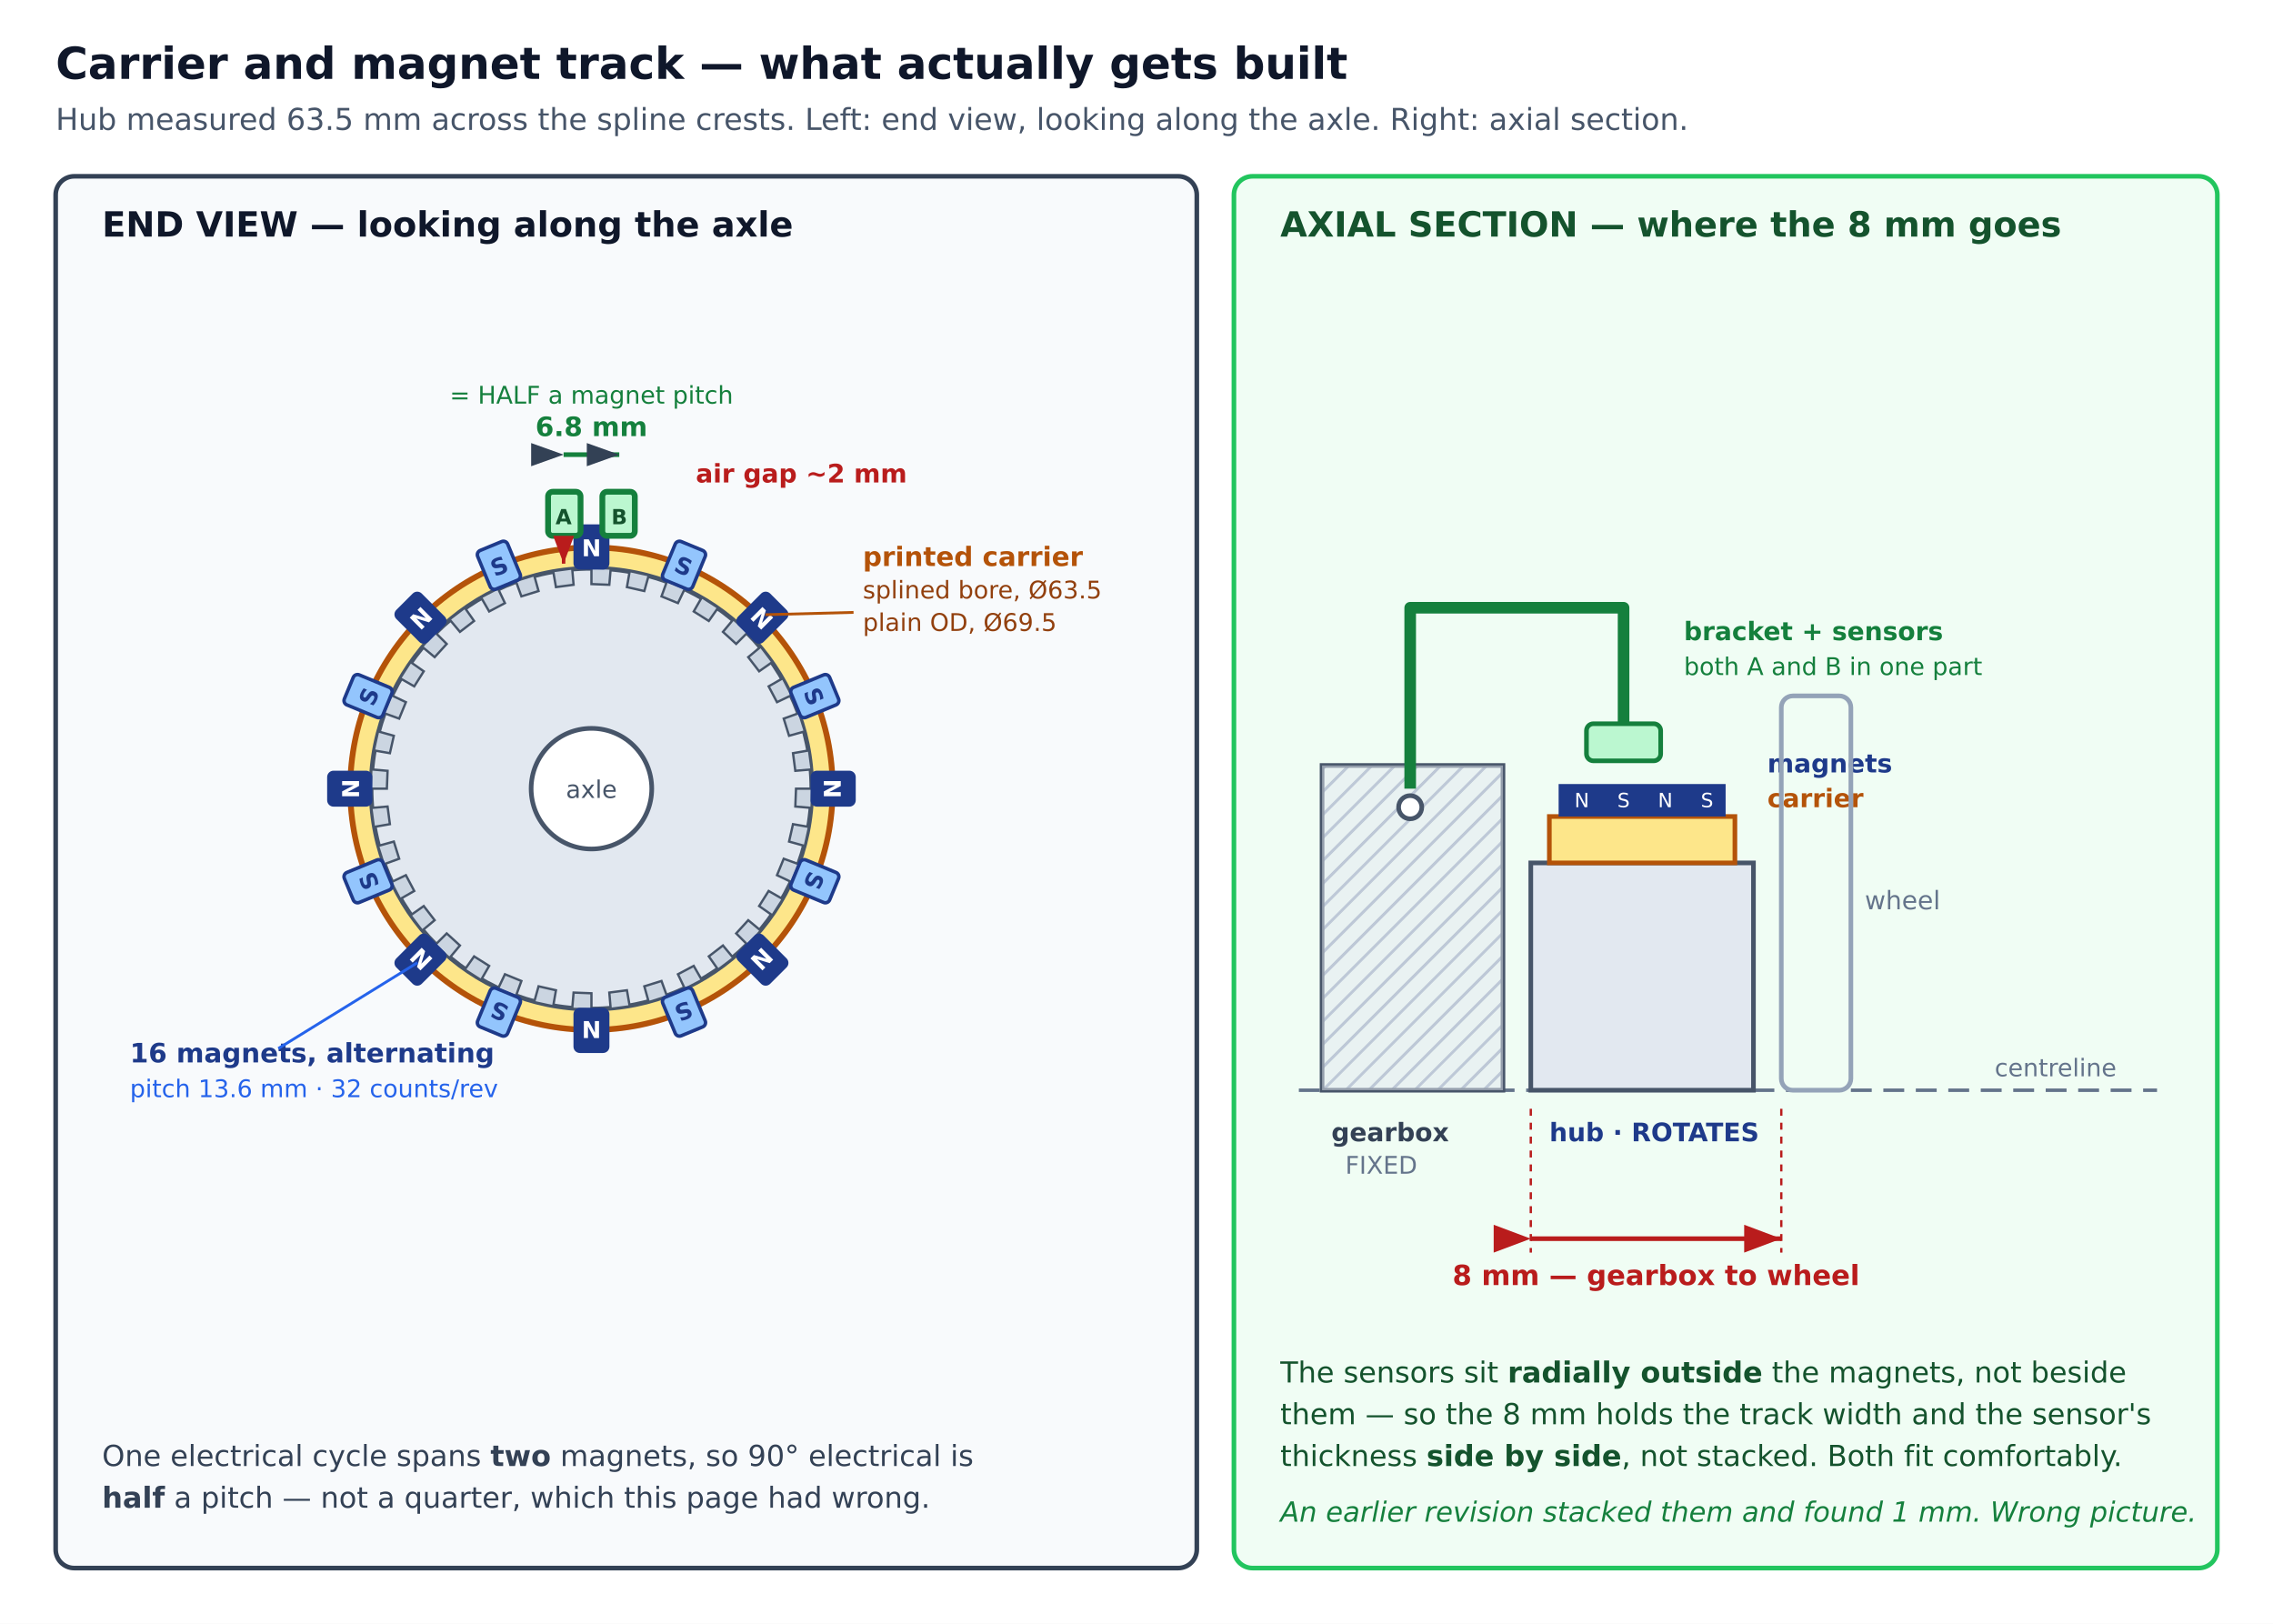
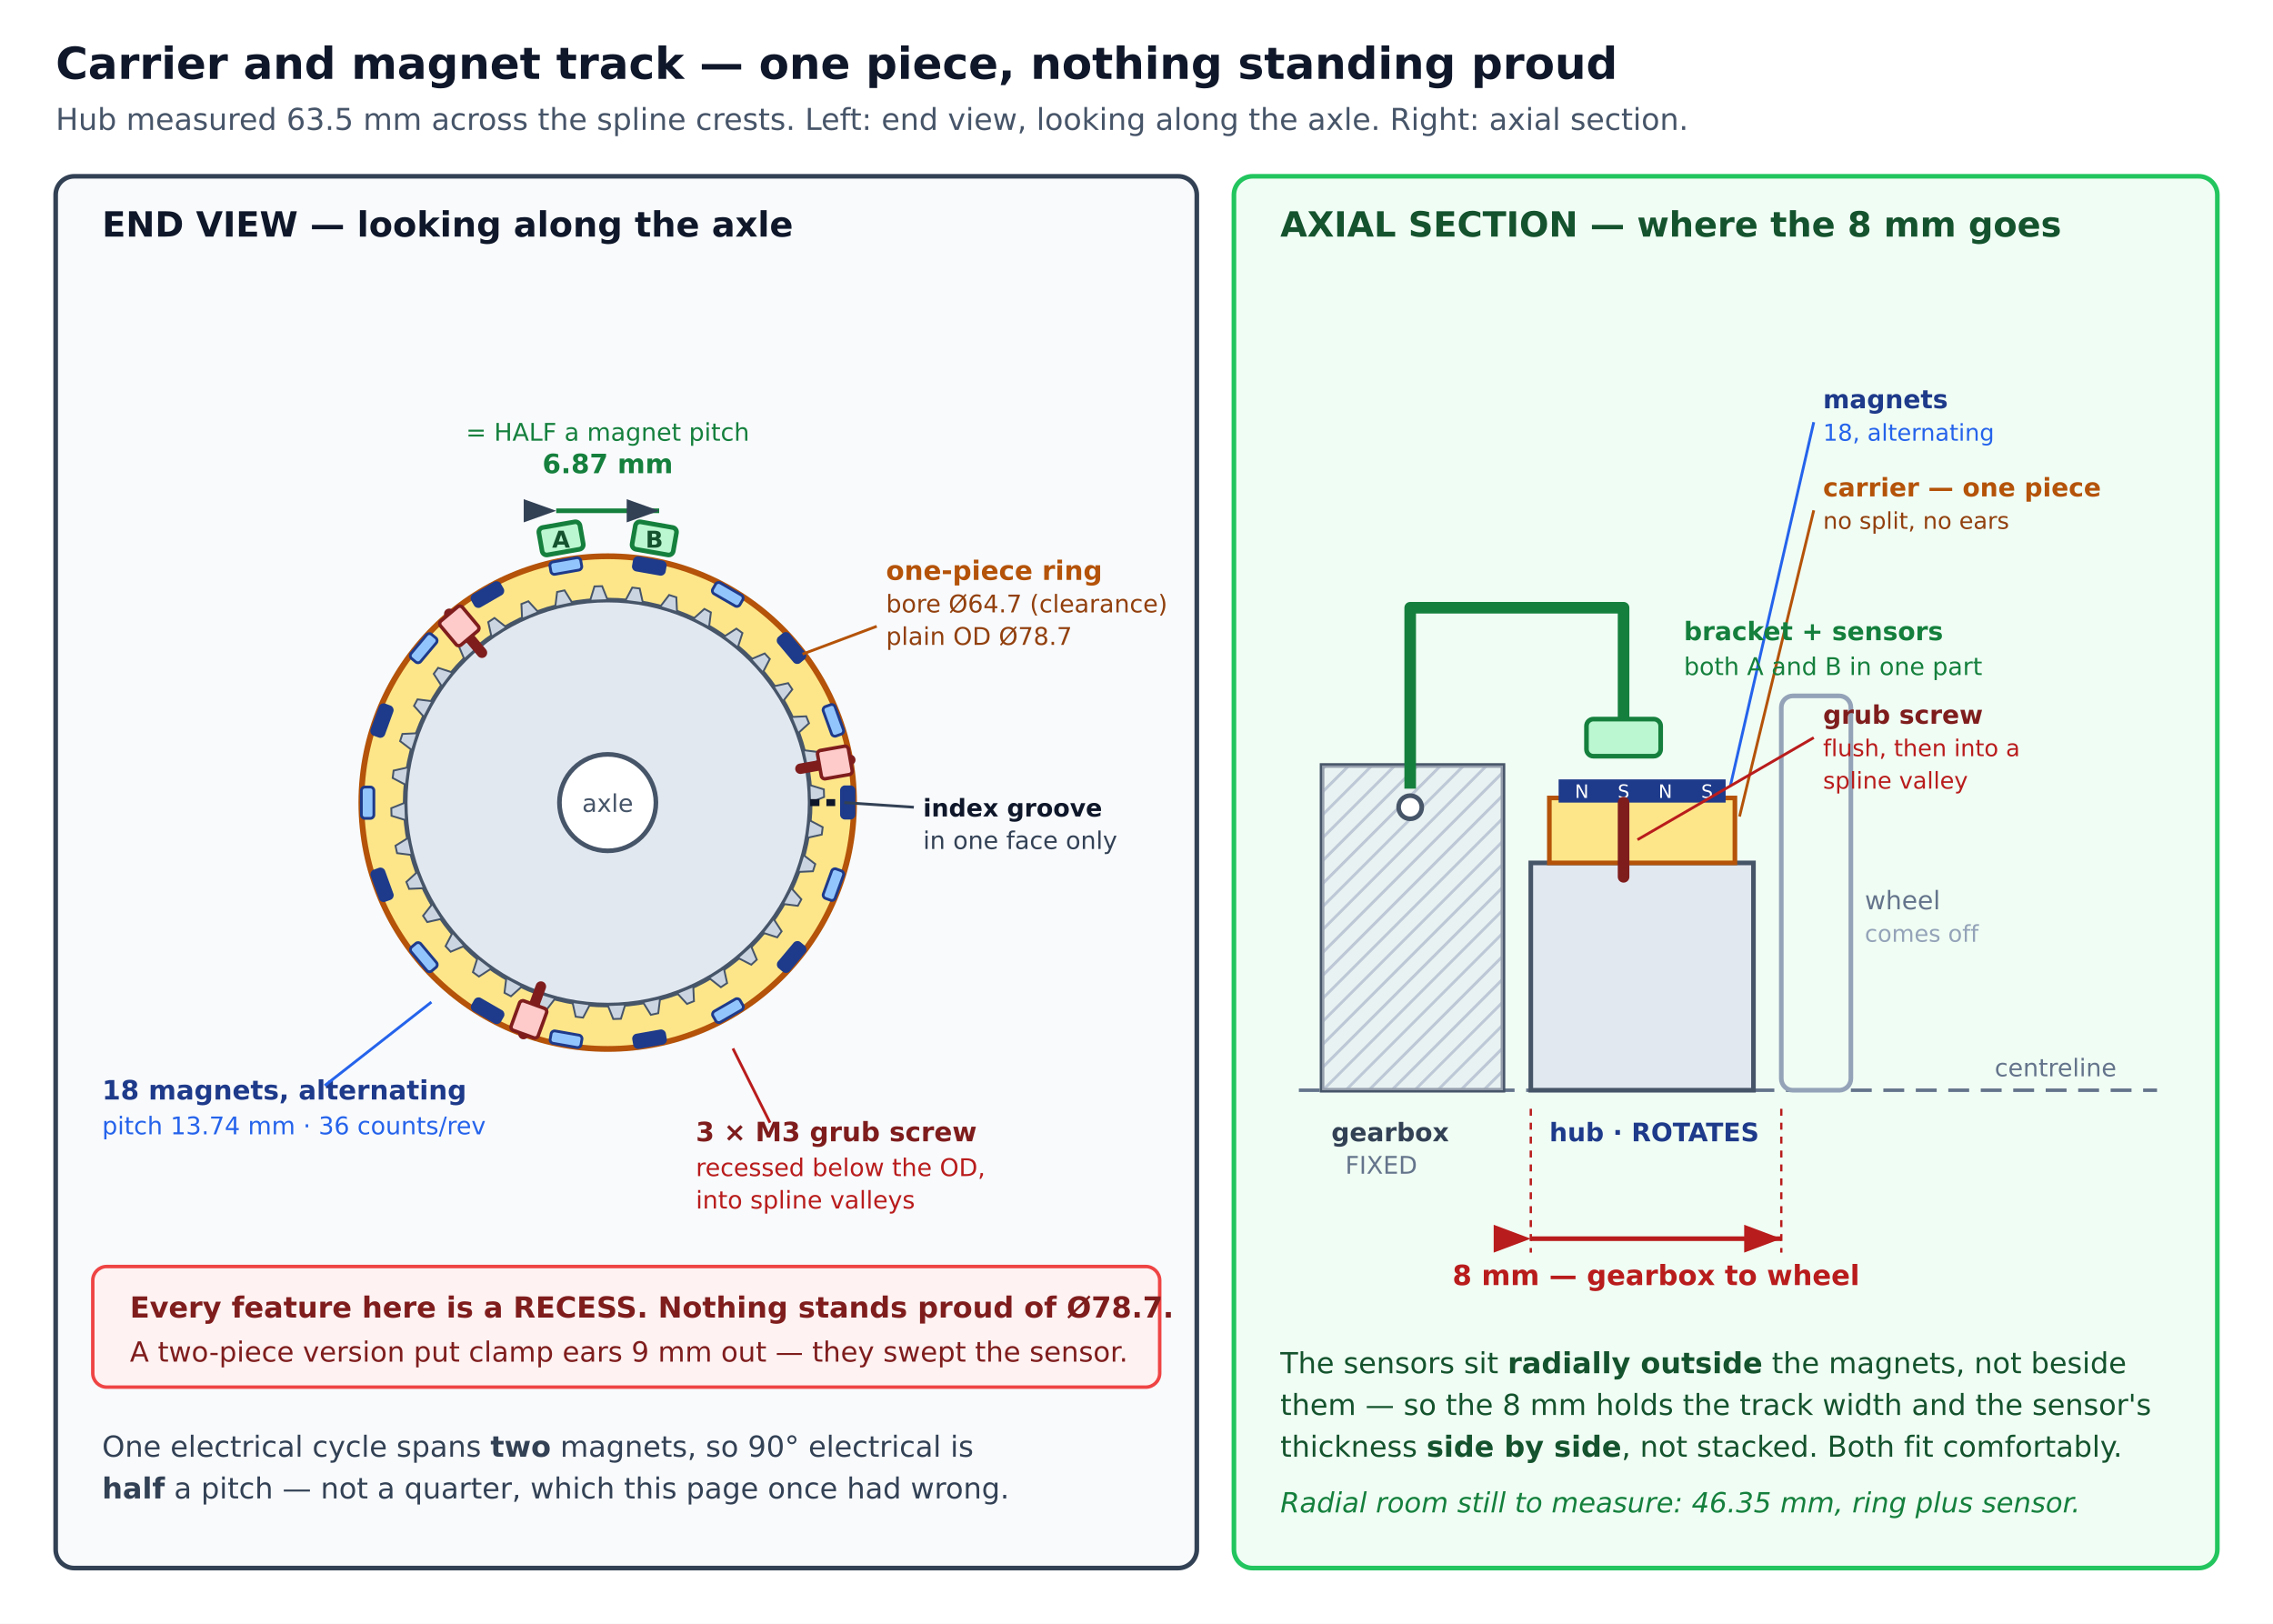
<svg xmlns="http://www.w3.org/2000/svg" viewBox="0 0 980 700" width="980" height="700" font-family="DejaVu Sans, Helvetica, Arial, sans-serif">
  <defs>
    <marker id="a" markerWidth="9" markerHeight="9" refX="8" refY="3" orient="auto">
      <path d="M0,0 L0,6 L8,3 z" fill="#b91c1c" />
    </marker>
    <marker id="g" markerWidth="8" markerHeight="8" refX="7" refY="2.5" orient="auto">
      <path d="M0,0 L0,5 L7,2.5 z" fill="#334155" />
    </marker>
    <pattern id="h" width="7" height="7" patternTransform="rotate(45)" patternUnits="userSpaceOnUse">
      <line x1="0" y1="0" x2="0" y2="7" stroke="#94a3b8" stroke-width="2.5" />
    </pattern>
  </defs>
  <rect width="980" height="700" fill="#ffffff" />
-   <text x="24" y="34" font-size="19" font-weight="bold" fill="#0f172a">Carrier and magnet track — what actually gets built</text>
+   <text x="24" y="34" font-size="19" font-weight="bold" fill="#0f172a">Carrier and magnet track — one piece, nothing standing proud</text>
  <text x="24" y="56" font-size="13" fill="#475569">Hub measured 63.5 mm across the spline crests. Left: end view, looking along the axle. Right: axial section.</text>
  <rect x="24" y="76" width="492" height="600" rx="8" fill="#f8fafc" stroke="#334155" stroke-width="2" />
  <text x="44" y="102" font-size="15" font-weight="bold" fill="#0f172a">END VIEW — looking along the axle</text>
-   <circle cx="255" cy="340" r="104" fill="#fde68a" stroke="#b45309" stroke-width="2.5" />
-   <circle cx="255" cy="340" r="95" fill="#e2e8f0" stroke="#475569" stroke-width="2" />
-   <path d="M343.2,340.0 L350.2,340.0 L349.9,348.3 L342.9,347.7 Z M341.9,355.3 L348.8,356.5 L347.0,364.7 L340.2,362.8 Z M337.9,370.2 L344.5,372.6 L341.3,380.3 L335.0,377.3 Z M331.4,384.1 L337.5,387.6 L333.0,394.6 L327.3,390.6 Z M322.6,396.7 L328.0,401.2 L322.4,407.4 L317.4,402.4 Z M311.7,407.6 L316.2,413.0 L309.6,418.0 L305.6,412.3 Z M299.1,416.4 L302.6,422.5 L295.3,426.3 L292.3,420.0 Z M285.2,422.9 L287.6,429.5 L279.7,432.0 L277.8,425.2 Z M270.3,426.9 L271.5,433.8 L263.3,434.9 L262.7,427.9 Z M255.0,428.2 L255.0,435.2 L246.7,434.9 L247.3,427.9 Z M239.7,426.9 L238.5,433.8 L230.3,432.0 L232.2,425.2 Z M224.8,422.9 L222.4,429.5 L214.7,426.3 L217.7,420.0 Z M210.9,416.4 L207.4,422.5 L200.4,418.0 L204.4,412.3 Z M198.3,407.6 L193.8,413.0 L187.6,407.4 L192.6,402.4 Z M187.4,396.7 L182.0,401.2 L177.0,394.6 L182.7,390.6 Z M178.6,384.1 L172.5,387.6 L168.7,380.3 L175.0,377.3 Z M172.1,370.2 L165.5,372.6 L163.0,364.7 L169.8,362.8 Z M168.1,355.3 L161.2,356.5 L160.1,348.3 L167.1,347.7 Z M166.8,340.0 L159.8,340.0 L160.1,331.7 L167.1,332.3 Z M168.1,324.7 L161.2,323.5 L163.0,315.3 L169.8,317.2 Z M172.1,309.8 L165.5,307.4 L168.7,299.7 L175.0,302.7 Z M178.6,295.9 L172.5,292.4 L177.0,285.4 L182.7,289.4 Z M187.4,283.3 L182.0,278.8 L187.6,272.6 L192.6,277.6 Z M198.3,272.4 L193.8,267.0 L200.4,262.0 L204.4,267.7 Z M210.9,263.6 L207.4,257.5 L214.7,253.7 L217.7,260.0 Z M224.8,257.1 L222.4,250.5 L230.3,248.0 L232.2,254.8 Z M239.7,253.1 L238.5,246.2 L246.7,245.1 L247.3,252.1 Z M255.0,251.8 L255.0,244.8 L263.3,245.1 L262.7,252.1 Z M270.3,253.1 L271.5,246.2 L279.7,248.0 L277.8,254.8 Z M285.2,257.1 L287.6,250.5 L295.3,253.7 L292.3,260.0 Z M299.1,263.6 L302.6,257.5 L309.6,262.0 L305.6,267.7 Z M311.7,272.4 L316.2,267.0 L322.4,272.6 L317.4,277.6 Z M322.6,283.3 L328.0,278.8 L333.0,285.4 L327.3,289.4 Z M331.4,295.9 L337.5,292.4 L341.3,299.7 L335.0,302.7 Z M337.9,309.8 L344.5,307.4 L347.0,315.3 L340.2,317.2 Z M341.9,324.7 L348.8,323.5 L349.9,331.7 L342.9,332.3 Z" fill="#cbd5e1" stroke="#475569" stroke-width="1" />
-   <circle cx="255" cy="340" r="26" fill="#ffffff" stroke="#475569" stroke-width="2" />
-   <text x="255" y="344" font-size="10.5" fill="#475569" text-anchor="middle">axle</text>
-   <g transform="translate(255.0,235.8) rotate(0.0)">
-     <rect x="-7" y="-9" width="14" height="18" rx="2" fill="#1e3a8a" stroke="#1e3a8a" stroke-width="1.5" />
-     <text x="0" y="4" font-size="10" font-weight="bold" fill="#ffffff" text-anchor="middle">N</text>
+   <circle cx="262" cy="346" r="106.2" fill="#fde68a" stroke="#b45309" stroke-width="2.5" />
+   <circle cx="262" cy="346" r="87.3" fill="#e2e8f0" stroke="#475569" stroke-width="2" />
+   <path d="M349.3,346.0 L355.3,343.6 L355.2,340.3 L349.0,338.4 Z M348.0,330.8 L353.5,327.4 L352.8,324.2 L346.4,323.4 Z M344.1,316.1 L348.8,311.8 L347.6,308.8 L341.2,309.1 Z M337.6,302.3 L341.6,297.2 L339.8,294.5 L333.5,295.9 Z M328.9,289.9 L331.9,284.1 L329.7,281.7 L323.8,284.2 Z M318.1,279.1 L320.1,272.9 L317.5,271.0 L312.1,274.5 Z M305.7,270.4 L306.5,264.0 L303.7,262.5 L298.9,266.8 Z M291.9,263.9 L291.6,257.5 L288.5,256.5 L284.6,261.6 Z M277.2,260.0 L275.8,253.7 L272.6,253.3 L269.6,259.0 Z M262.0,258.7 L259.6,252.7 L256.3,252.8 L254.4,259.0 Z M246.8,260.0 L243.4,254.5 L240.2,255.2 L239.4,261.6 Z M232.1,263.9 L227.8,259.2 L224.8,260.4 L225.1,266.8 Z M218.3,270.4 L213.2,266.4 L210.5,268.2 L211.9,274.5 Z M205.9,279.1 L200.1,276.1 L197.7,278.3 L200.2,284.2 Z M195.1,289.9 L188.9,287.9 L187.0,290.5 L190.5,295.9 Z M186.4,302.3 L180.0,301.5 L178.5,304.3 L182.8,309.1 Z M179.9,316.1 L173.5,316.4 L172.5,319.5 L177.6,323.4 Z M176.0,330.8 L169.7,332.2 L169.3,335.4 L175.0,338.4 Z M174.7,346.0 L168.7,348.4 L168.8,351.7 L175.0,353.6 Z M176.0,361.2 L170.5,364.6 L171.2,367.8 L177.6,368.6 Z M179.9,375.9 L175.2,380.2 L176.4,383.2 L182.8,382.9 Z M186.4,389.7 L182.4,394.8 L184.2,397.5 L190.5,396.1 Z M195.1,402.1 L192.1,407.9 L194.3,410.3 L200.2,407.8 Z M205.9,412.9 L203.9,419.1 L206.5,421.0 L211.9,417.5 Z M218.3,421.6 L217.5,428.0 L220.3,429.5 L225.1,425.2 Z M232.1,428.1 L232.4,434.5 L235.5,435.5 L239.4,430.4 Z M246.8,432.0 L248.2,438.3 L251.4,438.7 L254.4,433.0 Z M262.0,433.3 L264.4,439.3 L267.7,439.2 L269.6,433.0 Z M277.2,432.0 L280.6,437.5 L283.8,436.8 L284.6,430.4 Z M291.9,428.1 L296.2,432.8 L299.2,431.6 L298.9,425.2 Z M305.7,421.6 L310.8,425.6 L313.5,423.8 L312.1,417.5 Z M318.1,412.9 L323.9,415.9 L326.3,413.7 L323.8,407.8 Z M328.9,402.1 L335.1,404.1 L337.0,401.5 L333.5,396.1 Z M337.6,389.7 L344.0,390.5 L345.5,387.7 L341.2,382.9 Z M344.1,375.9 L350.5,375.6 L351.5,372.5 L346.4,368.6 Z M348.0,361.2 L354.3,359.8 L354.7,356.6 L349.0,353.6 Z" fill="#cbd5e1" stroke="#475569" stroke-width="0.8" />
+   <circle cx="262" cy="346" r="20.8" fill="#ffffff" stroke="#475569" stroke-width="2" />
+   <text x="262" y="350" font-size="10.5" fill="#475569" text-anchor="middle">axle</text>
+   <g transform="translate(365.5,346.0) rotate(-0.0)">
+     <rect x="-2.7" y="-6.8" width="5.4" height="13.5" rx="1.5" fill="#1e3a8a" stroke="#1e3a8a" stroke-width="1.2" />
  </g>
-   <g transform="translate(294.9,243.7) rotate(22.5)">
-     <rect x="-7" y="-9" width="14" height="18" rx="2" fill="#93c5fd" stroke="#1e3a8a" stroke-width="1.5" />
-     <text x="0" y="4" font-size="10" font-weight="bold" fill="#1e3a8a" text-anchor="middle">S</text>
+   <g transform="translate(359.3,310.6) rotate(-20.0)">
+     <rect x="-2.7" y="-6.8" width="5.4" height="13.5" rx="1.5" fill="#93c5fd" stroke="#1e3a8a" stroke-width="1.2" />
  </g>
-   <g transform="translate(328.7,266.3) rotate(45.0)">
-     <rect x="-7" y="-9" width="14" height="18" rx="2" fill="#1e3a8a" stroke="#1e3a8a" stroke-width="1.5" />
-     <text x="0" y="4" font-size="10" font-weight="bold" fill="#ffffff" text-anchor="middle">N</text>
+   <g transform="translate(341.3,279.4) rotate(-40.0)">
+     <rect x="-2.7" y="-6.8" width="5.4" height="13.5" rx="1.5" fill="#1e3a8a" stroke="#1e3a8a" stroke-width="1.2" />
  </g>
-   <g transform="translate(351.3,300.1) rotate(67.5)">
-     <rect x="-7" y="-9" width="14" height="18" rx="2" fill="#93c5fd" stroke="#1e3a8a" stroke-width="1.5" />
-     <text x="0" y="4" font-size="10" font-weight="bold" fill="#1e3a8a" text-anchor="middle">S</text>
+   <g transform="translate(313.8,256.3) rotate(-60.0)">
+     <rect x="-2.7" y="-6.8" width="5.4" height="13.5" rx="1.5" fill="#93c5fd" stroke="#1e3a8a" stroke-width="1.2" />
  </g>
-   <g transform="translate(359.2,340.0) rotate(90.0)">
-     <rect x="-7" y="-9" width="14" height="18" rx="2" fill="#1e3a8a" stroke="#1e3a8a" stroke-width="1.5" />
-     <text x="0" y="4" font-size="10" font-weight="bold" fill="#ffffff" text-anchor="middle">N</text>
+   <g transform="translate(280.0,244.0) rotate(-80.0)">
+     <rect x="-2.7" y="-6.8" width="5.4" height="13.5" rx="1.5" fill="#1e3a8a" stroke="#1e3a8a" stroke-width="1.2" />
  </g>
-   <g transform="translate(351.3,379.9) rotate(112.5)">
-     <rect x="-7" y="-9" width="14" height="18" rx="2" fill="#93c5fd" stroke="#1e3a8a" stroke-width="1.5" />
-     <text x="0" y="4" font-size="10" font-weight="bold" fill="#1e3a8a" text-anchor="middle">S</text>
+   <g transform="translate(244.0,244.0) rotate(-100.0)">
+     <rect x="-2.7" y="-6.8" width="5.4" height="13.5" rx="1.5" fill="#93c5fd" stroke="#1e3a8a" stroke-width="1.2" />
  </g>
-   <g transform="translate(328.7,413.7) rotate(135.0)">
-     <rect x="-7" y="-9" width="14" height="18" rx="2" fill="#1e3a8a" stroke="#1e3a8a" stroke-width="1.5" />
-     <text x="0" y="4" font-size="10" font-weight="bold" fill="#ffffff" text-anchor="middle">N</text>
+   <g transform="translate(210.2,256.3) rotate(-120.0)">
+     <rect x="-2.7" y="-6.8" width="5.4" height="13.5" rx="1.5" fill="#1e3a8a" stroke="#1e3a8a" stroke-width="1.2" />
  </g>
-   <g transform="translate(294.9,436.3) rotate(157.5)">
-     <rect x="-7" y="-9" width="14" height="18" rx="2" fill="#93c5fd" stroke="#1e3a8a" stroke-width="1.5" />
-     <text x="0" y="4" font-size="10" font-weight="bold" fill="#1e3a8a" text-anchor="middle">S</text>
+   <g transform="translate(182.7,279.4) rotate(-140.0)">
+     <rect x="-2.7" y="-6.8" width="5.4" height="13.5" rx="1.5" fill="#93c5fd" stroke="#1e3a8a" stroke-width="1.2" />
  </g>
-   <g transform="translate(255.0,444.2) rotate(180.0)">
-     <rect x="-7" y="-9" width="14" height="18" rx="2" fill="#1e3a8a" stroke="#1e3a8a" stroke-width="1.5" />
-     <text x="0" y="4" font-size="10" font-weight="bold" fill="#ffffff" text-anchor="middle">N</text>
+   <g transform="translate(164.7,310.6) rotate(-160.0)">
+     <rect x="-2.7" y="-6.8" width="5.4" height="13.5" rx="1.5" fill="#1e3a8a" stroke="#1e3a8a" stroke-width="1.2" />
  </g>
-   <g transform="translate(215.1,436.3) rotate(202.5)">
-     <rect x="-7" y="-9" width="14" height="18" rx="2" fill="#93c5fd" stroke="#1e3a8a" stroke-width="1.5" />
-     <text x="0" y="4" font-size="10" font-weight="bold" fill="#1e3a8a" text-anchor="middle">S</text>
+   <g transform="translate(158.5,346.0) rotate(-180.0)">
+     <rect x="-2.7" y="-6.8" width="5.4" height="13.5" rx="1.5" fill="#93c5fd" stroke="#1e3a8a" stroke-width="1.2" />
  </g>
-   <g transform="translate(181.3,413.7) rotate(225.0)">
-     <rect x="-7" y="-9" width="14" height="18" rx="2" fill="#1e3a8a" stroke="#1e3a8a" stroke-width="1.5" />
-     <text x="0" y="4" font-size="10" font-weight="bold" fill="#ffffff" text-anchor="middle">N</text>
+   <g transform="translate(164.7,381.4) rotate(-200.0)">
+     <rect x="-2.7" y="-6.8" width="5.4" height="13.5" rx="1.5" fill="#1e3a8a" stroke="#1e3a8a" stroke-width="1.2" />
  </g>
-   <g transform="translate(158.7,379.9) rotate(247.5)">
-     <rect x="-7" y="-9" width="14" height="18" rx="2" fill="#93c5fd" stroke="#1e3a8a" stroke-width="1.5" />
-     <text x="0" y="4" font-size="10" font-weight="bold" fill="#1e3a8a" text-anchor="middle">S</text>
+   <g transform="translate(182.7,412.6) rotate(-220.0)">
+     <rect x="-2.7" y="-6.8" width="5.4" height="13.5" rx="1.5" fill="#93c5fd" stroke="#1e3a8a" stroke-width="1.2" />
  </g>
-   <g transform="translate(150.8,340.0) rotate(270.0)">
-     <rect x="-7" y="-9" width="14" height="18" rx="2" fill="#1e3a8a" stroke="#1e3a8a" stroke-width="1.5" />
-     <text x="0" y="4" font-size="10" font-weight="bold" fill="#ffffff" text-anchor="middle">N</text>
+   <g transform="translate(210.2,435.7) rotate(-240.0)">
+     <rect x="-2.7" y="-6.8" width="5.4" height="13.5" rx="1.5" fill="#1e3a8a" stroke="#1e3a8a" stroke-width="1.2" />
  </g>
-   <g transform="translate(158.7,300.1) rotate(292.5)">
-     <rect x="-7" y="-9" width="14" height="18" rx="2" fill="#93c5fd" stroke="#1e3a8a" stroke-width="1.5" />
-     <text x="0" y="4" font-size="10" font-weight="bold" fill="#1e3a8a" text-anchor="middle">S</text>
+   <g transform="translate(244.0,448.0) rotate(-260.0)">
+     <rect x="-2.7" y="-6.8" width="5.4" height="13.5" rx="1.5" fill="#93c5fd" stroke="#1e3a8a" stroke-width="1.2" />
  </g>
-   <g transform="translate(181.3,266.3) rotate(315.0)">
-     <rect x="-7" y="-9" width="14" height="18" rx="2" fill="#1e3a8a" stroke="#1e3a8a" stroke-width="1.5" />
-     <text x="0" y="4" font-size="10" font-weight="bold" fill="#ffffff" text-anchor="middle">N</text>
+   <g transform="translate(280.0,448.0) rotate(-280.0)">
+     <rect x="-2.7" y="-6.8" width="5.4" height="13.5" rx="1.5" fill="#1e3a8a" stroke="#1e3a8a" stroke-width="1.2" />
  </g>
-   <g transform="translate(215.1,243.7) rotate(337.5)">
-     <rect x="-7" y="-9" width="14" height="18" rx="2" fill="#93c5fd" stroke="#1e3a8a" stroke-width="1.5" />
-     <text x="0" y="4" font-size="10" font-weight="bold" fill="#1e3a8a" text-anchor="middle">S</text>
+   <g transform="translate(313.8,435.7) rotate(-300.0)">
+     <rect x="-2.7" y="-6.8" width="5.4" height="13.5" rx="1.5" fill="#93c5fd" stroke="#1e3a8a" stroke-width="1.2" />
  </g>
-   <g stroke="#15803d" stroke-width="2.5" fill="#bbf7d0">
-     <rect x="236.3" y="212" width="14" height="19" rx="2" />
-     <rect x="259.7" y="212" width="14" height="19" rx="2" />
+   <g transform="translate(341.3,412.6) rotate(-320.0)">
+     <rect x="-2.7" y="-6.8" width="5.4" height="13.5" rx="1.5" fill="#1e3a8a" stroke="#1e3a8a" stroke-width="1.2" />
  </g>
-   <text x="243" y="226" font-size="9" font-weight="bold" fill="#14532d" text-anchor="middle">A</text>
-   <text x="267" y="226" font-size="9" font-weight="bold" fill="#14532d" text-anchor="middle">B</text>
-   <path d="M243,232 L243,243" stroke="#b91c1c" stroke-width="1.5" marker-end="url(#a)" />
-   <text x="300" y="208" font-size="11" font-weight="bold" fill="#b91c1c">air gap ~2 mm</text>
-   <line x1="243" y1="196" x2="267" y2="196" stroke="#15803d" stroke-width="2" marker-start="url(#g)" marker-end="url(#g)" />
-   <text x="255" y="188" font-size="11.5" font-weight="bold" fill="#15803d" text-anchor="middle">6.8 mm</text>
-   <text x="255" y="174" font-size="10.5" fill="#15803d" text-anchor="middle">= HALF a magnet pitch</text>
-   <text x="372" y="244" font-size="11.5" font-weight="bold" fill="#b45309">printed carrier</text>
-   <text x="372" y="258" font-size="10.5" fill="#92400e">splined bore, Ø63.5</text>
-   <text x="372" y="272" font-size="10.5" fill="#92400e">plain OD, Ø69.5</text>
-   <line x1="368" y1="264" x2="330" y2="265" stroke="#b45309" stroke-width="1.2" />
-   <text x="56" y="458" font-size="11.5" font-weight="bold" fill="#1e3a8a">16 magnets, alternating</text>
-   <text x="56" y="473" font-size="10.5" fill="#2563eb">pitch 13.6 mm · 32 counts/rev</text>
-   <line x1="120" y1="452" x2="180" y2="415" stroke="#2563eb" stroke-width="1.2" />
-   <text x="44" y="632" font-size="12.5" fill="#334155">One electrical cycle spans <tspan font-weight="bold">two</tspan> magnets, so 90° electrical is</text>
-   <text x="44" y="650" font-size="12.5" fill="#334155">
-     <tspan font-weight="bold">half</tspan> a pitch — not a quarter, which this page had wrong.</text>
+   <g transform="translate(359.3,381.4) rotate(-340.0)">
+     <rect x="-2.7" y="-6.8" width="5.4" height="13.5" rx="1.5" fill="#93c5fd" stroke="#1e3a8a" stroke-width="1.2" />
+   </g>
+   <line x1="345.1" y1="331.4" x2="366.6" y2="327.6" stroke="#7f1d1d" stroke-width="4.5" stroke-linecap="round" />
+   <g transform="translate(360.0,328.7) rotate(-10.0)">
+     <rect x="-6.8" y="-6.2" width="13.5" height="12.4" rx="1.5" fill="#fecaca" stroke="#7f1d1d" stroke-width="1.5" />
+   </g>
+   <line x1="207.8" y1="281.4" x2="193.7" y2="264.6" stroke="#7f1d1d" stroke-width="4.5" stroke-linecap="round" />
+   <g transform="translate(198.0,269.8) rotate(-130.0)">
+     <rect x="-6.8" y="-6.2" width="13.5" height="12.4" rx="1.5" fill="#fecaca" stroke="#7f1d1d" stroke-width="1.5" />
+   </g>
+   <line x1="233.2" y1="425.3" x2="225.7" y2="445.8" stroke="#7f1d1d" stroke-width="4.5" stroke-linecap="round" />
+   <g transform="translate(228.0,439.5) rotate(-250.0)">
+     <rect x="-6.8" y="-6.2" width="13.5" height="12.4" rx="1.5" fill="#fecaca" stroke="#7f1d1d" stroke-width="1.5" />
+   </g>
+   <line x1="349.3" y1="346.0" x2="360.1" y2="346.0" stroke="#0f172a" stroke-width="3" stroke-dasharray="4 3" />
+   <g transform="translate(241.9,232.1) rotate(-100.0)">
+     <rect x="-6" y="-9" width="12" height="18" rx="2" fill="#bbf7d0" stroke="#15803d" stroke-width="2" />
+   </g>
+   <text x="241.9" y="236.1" font-size="10" font-weight="bold" fill="#14532d" text-anchor="middle">A</text>
+   <g transform="translate(282.1,232.1) rotate(-80.0)">
+     <rect x="-6" y="-9" width="12" height="18" rx="2" fill="#bbf7d0" stroke="#15803d" stroke-width="2" />
+   </g>
+   <text x="282.1" y="236.1" font-size="10" font-weight="bold" fill="#14532d" text-anchor="middle">B</text>
+   <line x1="239.8" y1="220.2" x2="284.2" y2="220.2" stroke="#15803d" stroke-width="2" marker-start="url(#g)" marker-end="url(#g)" />
+   <text x="262" y="204" font-size="11.5" font-weight="bold" fill="#15803d" text-anchor="middle">6.87 mm</text>
+   <text x="262" y="190" font-size="10.5" fill="#15803d" text-anchor="middle">= HALF a magnet pitch</text>
+   <text x="382" y="250" font-size="11.5" font-weight="bold" fill="#b45309">one-piece ring</text>
+   <text x="382" y="264" font-size="10.5" fill="#92400e">bore Ø64.7 (clearance)</text>
+   <text x="382" y="278" font-size="10.5" fill="#92400e">plain OD Ø78.7</text>
+   <line x1="378" y1="270" x2="346" y2="282" stroke="#b45309" stroke-width="1.2" />
+   <text x="44" y="474" font-size="11.5" font-weight="bold" fill="#1e3a8a">18 magnets, alternating</text>
+   <text x="44" y="489" font-size="10.5" fill="#2563eb">pitch 13.74 mm · 36 counts/rev</text>
+   <line x1="140" y1="468" x2="186" y2="432" stroke="#2563eb" stroke-width="1.2" />
+   <text x="300" y="492" font-size="11.5" font-weight="bold" fill="#7f1d1d">3 × M3 grub screw</text>
+   <text x="300" y="507" font-size="10.5" fill="#b91c1c">recessed below the OD,</text>
+   <text x="300" y="521" font-size="10.5" fill="#b91c1c">into spline valleys</text>
+   <line x1="332" y1="484" x2="316" y2="452" stroke="#b91c1c" stroke-width="1.2" />
+   <line x1="394" y1="348" x2="364" y2="346" stroke="#334155" stroke-width="1.2" />
+   <text x="398" y="352" font-size="10.5" font-weight="bold" fill="#0f172a">index groove</text>
+   <text x="398" y="366" font-size="10.5" fill="#334155">in one face only</text>
+   <rect x="40" y="546" width="460" height="52" rx="6" fill="#fef2f2" stroke="#ef4444" stroke-width="1.5" />
+   <text x="56" y="568" font-size="12.5" font-weight="bold" fill="#7f1d1d">Every feature here is a RECESS. Nothing stands proud of Ø78.7.</text>
+   <text x="56" y="587" font-size="12" fill="#7f1d1d">A two-piece version put clamp ears 9 mm out — they swept the sensor.</text>
+   <text x="44" y="628" font-size="12.5" fill="#334155">One electrical cycle spans <tspan font-weight="bold">two</tspan> magnets, so 90° electrical is</text>
+   <text x="44" y="646" font-size="12.5" fill="#334155">
+     <tspan font-weight="bold">half</tspan> a pitch — not a quarter, which this page once had wrong.</text>
  <rect x="532" y="76" width="424" height="600" rx="8" fill="#f0fdf4" stroke="#22c55e" stroke-width="2" />
  <text x="552" y="102" font-size="15" font-weight="bold" fill="#14532d">AXIAL SECTION — where the 8 mm goes</text>
  <line x1="560" y1="470" x2="930" y2="470" stroke="#64748b" stroke-width="1.5" stroke-dasharray="9 5" />
  <text x="860" y="464" font-size="10.5" fill="#64748b">centreline</text>
  <rect x="570" y="330" width="78" height="140" fill="url(#h)" stroke="#475569" stroke-width="2" />
  <rect x="570" y="330" width="78" height="140" fill="#e2e8f0" fill-opacity="0.5" />
  <text x="574" y="492" font-size="11" font-weight="bold" fill="#334155">gearbox</text>
  <text x="580" y="506" font-size="10.5" fill="#64748b">FIXED</text>
  <circle cx="608" cy="348" r="5" fill="#fff" stroke="#475569" stroke-width="2" />
  <rect x="660" y="372" width="96" height="98" fill="#e2e8f0" stroke="#475569" stroke-width="2" />
  <text x="668" y="492" font-size="11" font-weight="bold" fill="#1e3a8a">hub · ROTATES</text>
-   <rect x="668" y="352" width="80" height="20" fill="#fde68a" stroke="#b45309" stroke-width="2" />
-   <text x="762" y="348" font-size="11" font-weight="bold" fill="#b45309">carrier</text>
-   <rect x="672" y="338" width="72" height="14" fill="#1e3a8a" />
-   <g font-size="8.5" fill="#fff" text-anchor="middle">
-     <text x="682" y="348">N</text>
-     <text x="700" y="348">S</text>
-     <text x="718" y="348">N</text>
-     <text x="736" y="348">S</text>
+   <rect x="668" y="344" width="80" height="28" fill="#fde68a" stroke="#b45309" stroke-width="2" />
+   <rect x="672" y="336" width="72" height="10" fill="#1e3a8a" />
+   <g font-size="8" fill="#fff" text-anchor="middle">
+     <text x="682" y="344">N</text>
+     <text x="700" y="344">S</text>
+     <text x="718" y="344">N</text>
+     <text x="736" y="344">S</text>
  </g>
-   <text x="762" y="333" font-size="11" font-weight="bold" fill="#1e3a8a">magnets</text>
+   <line x1="700" y1="346" x2="700" y2="378" stroke="#7f1d1d" stroke-width="5" stroke-linecap="round" />
  <rect x="768" y="300" width="30" height="170" rx="5" fill="#f1f5f900" stroke="#94a3b8" stroke-width="2" />
  <text x="804" y="392" font-size="11" fill="#64748b">wheel</text>
-   <path d="M608,340 L608,262 L700,262 L700,312" fill="none" stroke="#15803d" stroke-width="5" stroke-linejoin="round" />
-   <rect x="684" y="312" width="32" height="16" rx="3" fill="#bbf7d0" stroke="#15803d" stroke-width="2" />
+   <line x1="782" y1="182" x2="746" y2="339" stroke="#2563eb" stroke-width="1.2" />
+   <text x="786" y="176" font-size="11" font-weight="bold" fill="#1e3a8a">magnets</text>
+   <text x="786" y="190" font-size="10" fill="#2563eb">18, alternating</text>
+   <line x1="782" y1="220" x2="750" y2="352" stroke="#b45309" stroke-width="1.2" />
+   <text x="786" y="214" font-size="11" font-weight="bold" fill="#b45309">carrier — one piece</text>
+   <text x="786" y="228" font-size="10" fill="#92400e">no split, no ears</text>
+   <line x1="782" y1="318" x2="706" y2="362" stroke="#b91c1c" stroke-width="1.2" />
+   <text x="786" y="312" font-size="11" font-weight="bold" fill="#7f1d1d">grub screw</text>
+   <text x="786" y="326" font-size="10" fill="#b91c1c">flush, then into a</text>
+   <text x="786" y="340" font-size="10" fill="#b91c1c">spline valley</text>
+   <text x="804" y="406" font-size="10" fill="#94a3b8">comes off</text>
+   <path d="M608,340 L608,262 L700,262 L700,310" fill="none" stroke="#15803d" stroke-width="5" stroke-linejoin="round" />
+   <rect x="684" y="310" width="32" height="16" rx="3" fill="#bbf7d0" stroke="#15803d" stroke-width="2" />
  <text x="726" y="276" font-size="11" font-weight="bold" fill="#15803d">bracket + sensors</text>
  <text x="726" y="291" font-size="10.5" fill="#15803d">both A and B in one part</text>
  <line x1="660" y1="534" x2="768" y2="534" stroke="#b91c1c" stroke-width="2" marker-start="url(#a)" marker-end="url(#a)" />
  <text x="714" y="554" font-size="12" font-weight="bold" fill="#b91c1c" text-anchor="middle">8 mm — gearbox to wheel</text>
  <line x1="660" y1="478" x2="660" y2="540" stroke="#b91c1c" stroke-width="1" stroke-dasharray="3 3" />
  <line x1="768" y1="478" x2="768" y2="540" stroke="#b91c1c" stroke-width="1" stroke-dasharray="3 3" />
-   <text x="552" y="596" font-size="12.5" fill="#14532d">The sensors sit <tspan font-weight="bold">radially outside</tspan> the magnets, not beside</text>
-   <text x="552" y="614" font-size="12.5" fill="#14532d">them — so the 8 mm holds the track width and the sensor's</text>
-   <text x="552" y="632" font-size="12.5" fill="#14532d">thickness <tspan font-weight="bold">side by side</tspan>, not stacked. Both fit comfortably.</text>
-   <text x="552" y="656" font-size="12" fill="#15803d" font-style="italic">An earlier revision stacked them and found 1 mm. Wrong picture.</text>
+   <text x="552" y="592" font-size="12.5" fill="#14532d">The sensors sit <tspan font-weight="bold">radially outside</tspan> the magnets, not beside</text>
+   <text x="552" y="610" font-size="12.5" fill="#14532d">them — so the 8 mm holds the track width and the sensor's</text>
+   <text x="552" y="628" font-size="12.5" fill="#14532d">thickness <tspan font-weight="bold">side by side</tspan>, not stacked. Both fit comfortably.</text>
+   <text x="552" y="652" font-size="12" fill="#15803d" font-style="italic">Radial room still to measure: 46.35 mm, ring plus sensor.</text>
</svg>
